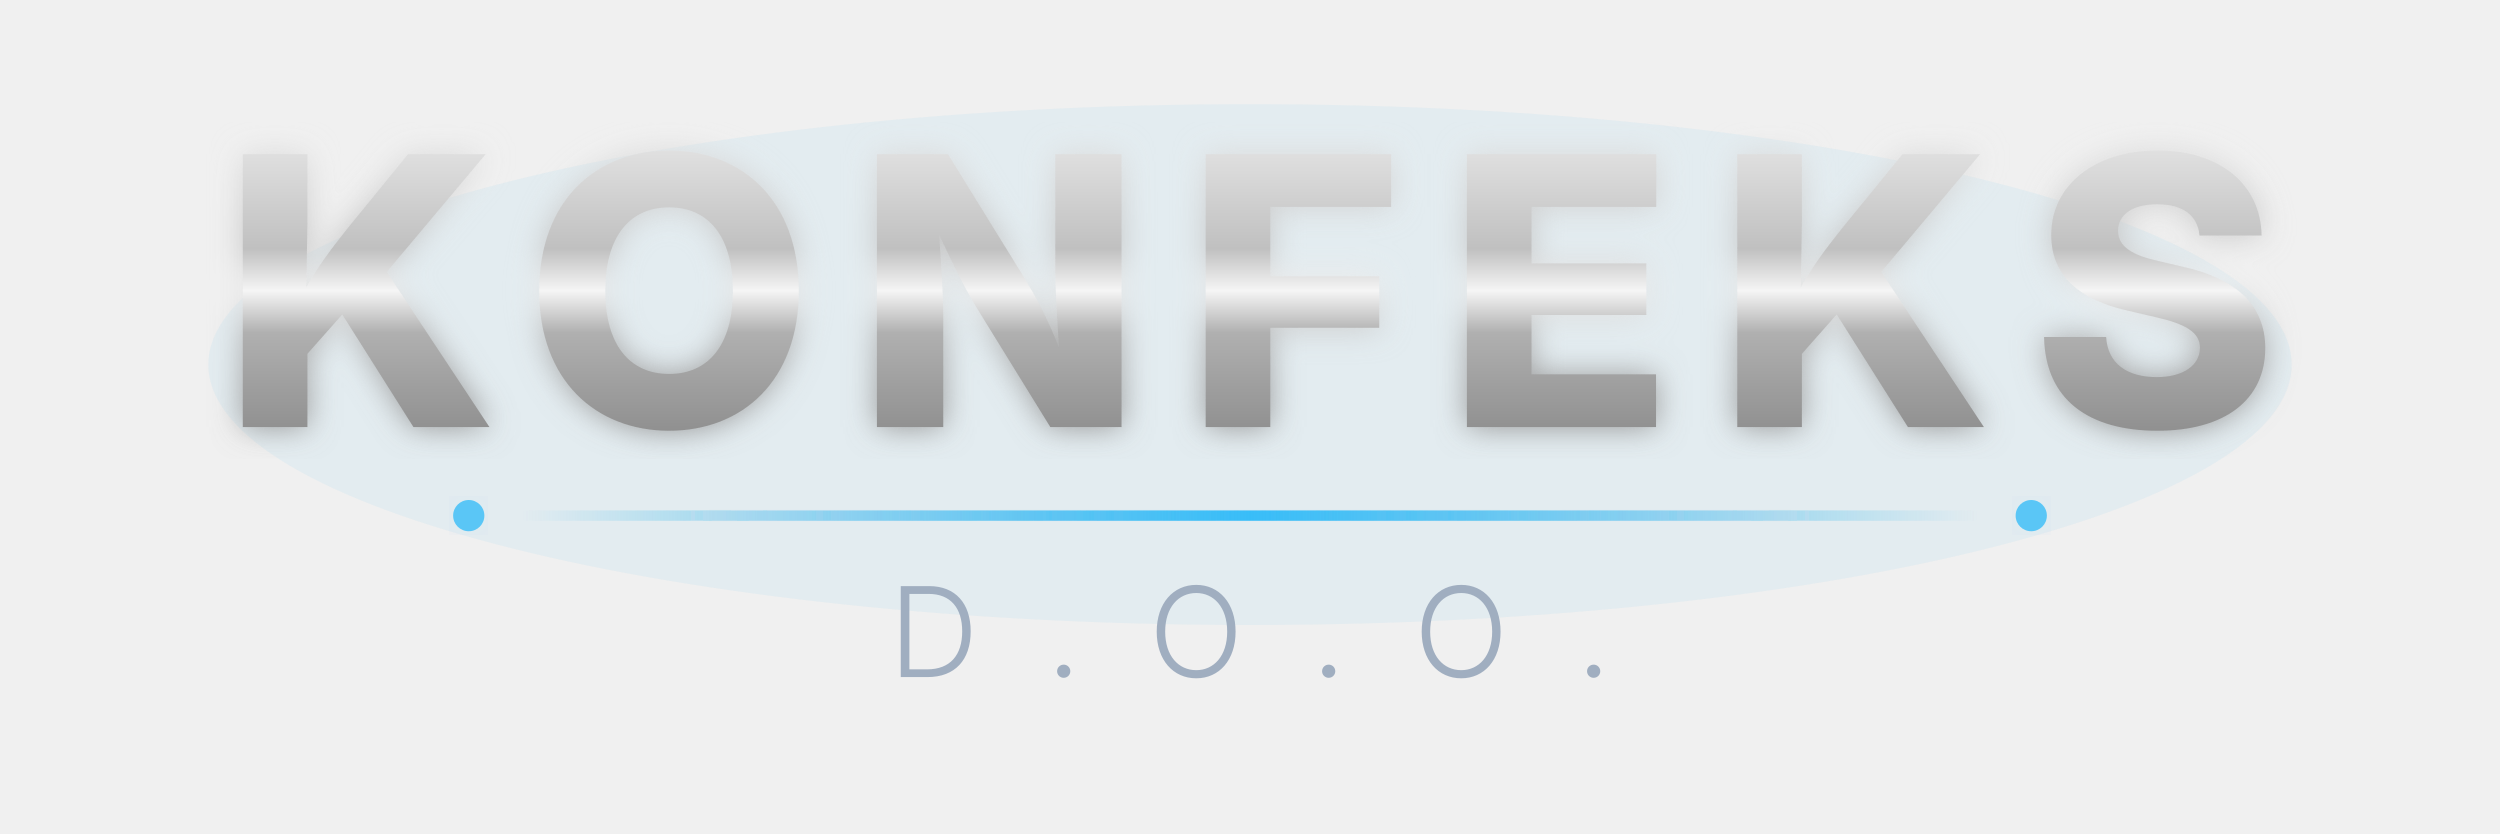
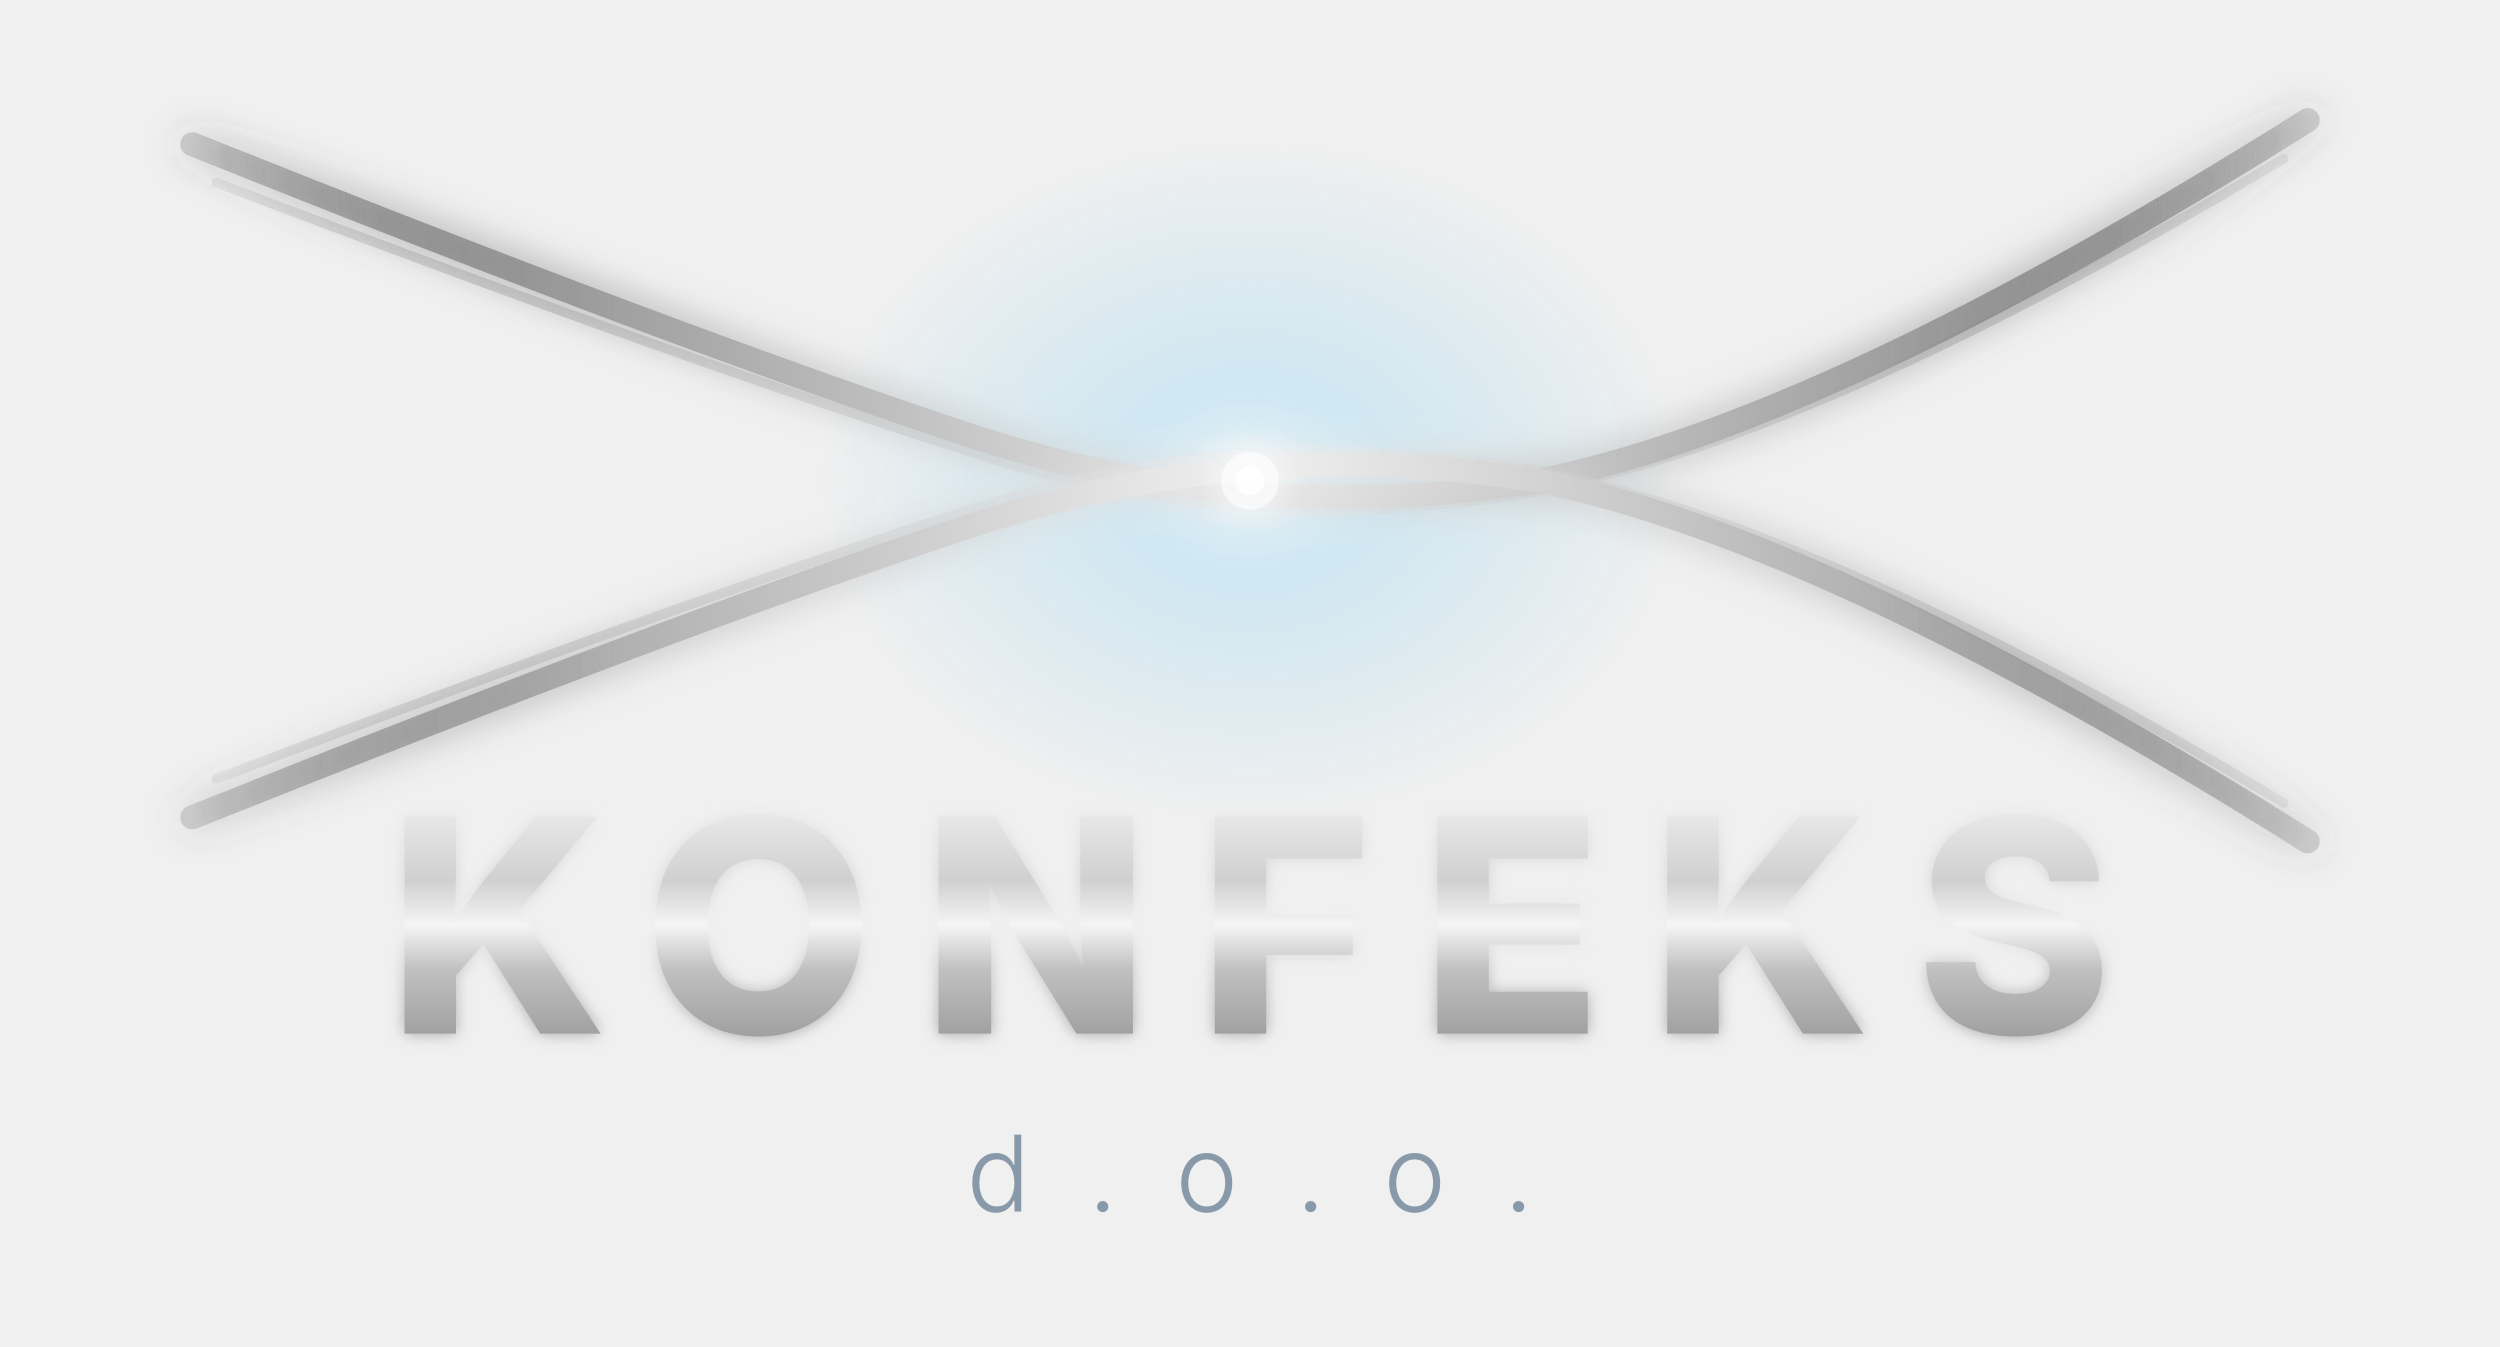
- <svg xmlns="http://www.w3.org/2000/svg" viewBox="0 0 480 160" width="480" height="160">
+ <svg xmlns="http://www.w3.org/2000/svg" viewBox="0 0 520 280" width="520" height="280">
  <defs>
-     <linearGradient id="metallic" x1="0%" y1="0%" x2="0%" y2="100%">
-       <stop offset="0%" style="stop-color:#e0e0e0" />
-       <stop offset="35%" style="stop-color:#c0c0c0" />
+     <linearGradient id="swoosh1Grad" x1="0%" y1="0%" x2="100%" y2="0%">
+       <stop offset="0%" style="stop-color:#404040; stop-opacity:0.2" />
+       <stop offset="20%" style="stop-color:#a0a0a0" />
+       <stop offset="50%" style="stop-color:#e8e8e8" />
+       <stop offset="80%" style="stop-color:#a0a0a0" />
+       <stop offset="100%" style="stop-color:#404040; stop-opacity:0.2" />
+     </linearGradient>
+     <linearGradient id="swoosh2Grad" x1="0%" y1="0%" x2="100%" y2="0%">
+       <stop offset="0%" style="stop-color:#505050; stop-opacity:0.2" />
+       <stop offset="20%" style="stop-color:#b0b0b0" />
+       <stop offset="50%" style="stop-color:#f0f0f0" />
+       <stop offset="80%" style="stop-color:#b0b0b0" />
+       <stop offset="100%" style="stop-color:#505050; stop-opacity:0.2" />
+     </linearGradient>
+     <linearGradient id="textMetal" x1="0%" y1="0%" x2="0%" y2="100%">
+       <stop offset="0%" style="stop-color:#e8e8e8" />
+       <stop offset="30%" style="stop-color:#d0d0d0" />
      <stop offset="50%" style="stop-color:#f5f5f5" />
-       <stop offset="65%" style="stop-color:#b0b0b0" />
-       <stop offset="100%" style="stop-color:#909090" />
+       <stop offset="70%" style="stop-color:#c0c0c0" />
+       <stop offset="100%" style="stop-color:#a0a0a0" />
    </linearGradient>
-     <linearGradient id="blueGlow" x1="0%" y1="0%" x2="100%" y2="0%">
-       <stop offset="0%" style="stop-color:#0ea5e9; stop-opacity:0" />
-       <stop offset="50%" style="stop-color:#38bdf8; stop-opacity:1" />
+     <radialGradient id="centerGlow" cx="50%" cy="50%" r="50%">
+       <stop offset="0%" style="stop-color:#ffffff; stop-opacity:0.5" />
+       <stop offset="40%" style="stop-color:#38bdf8; stop-opacity:0.15" />
      <stop offset="100%" style="stop-color:#0ea5e9; stop-opacity:0" />
-     </linearGradient>
-     <filter id="glow">
-       <feGaussianBlur stdDeviation="3" result="coloredBlur" />
+     </radialGradient>
+     <filter id="glow" x="-30%" y="-30%" width="160%" height="160%">
+       <feGaussianBlur stdDeviation="4" result="blur" />
      <feMerge>
-         <feMergeNode in="coloredBlur" />
+         <feMergeNode in="blur" />
        <feMergeNode in="SourceGraphic" />
      </feMerge>
    </filter>
-     <filter id="softGlow">
-       <feGaussianBlur stdDeviation="6" result="blur" />
+     <filter id="textGlow" x="-10%" y="-10%" width="120%" height="120%">
+       <feGaussianBlur stdDeviation="1.5" result="blur" />
      <feMerge>
        <feMergeNode in="blur" />
        <feMergeNode in="SourceGraphic" />
      </feMerge>
    </filter>
  </defs>
-   <ellipse cx="240" cy="70" rx="200" ry="50" fill="#0ea5e9" opacity="0.06" />
-   <text x="240" y="82" text-anchor="middle" font-family="'Inter', 'Montserrat', 'Arial', sans-serif" font-size="72" font-weight="800" fill="url(#metallic)" letter-spacing="8" filter="url(#glow)">
+   <ellipse cx="260" cy="100" rx="90" ry="70" fill="url(#centerGlow)" />
+   <path d="M 40,30 Q 140,70 200,90 Q 260,110 320,100 Q 380,88 480,25" fill="none" stroke="url(#swoosh1Grad)" stroke-width="5" stroke-linecap="round" filter="url(#glow)" />
+   <path d="M 45,38 Q 145,76 205,95 Q 260,112 315,103 Q 375,93 475,33" fill="none" stroke="url(#swoosh1Grad)" stroke-width="2" stroke-linecap="round" opacity="0.4" />
+   <path d="M 40,170 Q 140,130 200,110 Q 260,90 320,100 Q 380,112 480,175" fill="none" stroke="url(#swoosh2Grad)" stroke-width="5" stroke-linecap="round" filter="url(#glow)" />
+   <path d="M 45,162 Q 145,124 205,105 Q 260,88 315,97 Q 375,107 475,167" fill="none" stroke="url(#swoosh2Grad)" stroke-width="2" stroke-linecap="round" opacity="0.4" />
+   <circle cx="260" cy="100" r="6" fill="white" opacity="0.7" filter="url(#glow)" />
+   <circle cx="260" cy="100" r="3" fill="white" opacity="0.9" />
+   <text x="260" y="215" text-anchor="middle" font-family="'Inter', 'Montserrat', 'Arial', sans-serif" font-size="62" font-weight="800" fill="url(#textMetal)" letter-spacing="10" filter="url(#textGlow)">
    KONFEKS
  </text>
-   <rect x="100" y="98" width="280" height="2" rx="1" fill="url(#blueGlow)" filter="url(#softGlow)" />
-   <text x="240" y="130" text-anchor="middle" font-family="'Inter', 'Montserrat', 'Arial', sans-serif" font-size="24" font-weight="300" fill="#a0aec0" letter-spacing="14">
-     D.O.O.
+   <text x="260" y="252" text-anchor="middle" font-family="'Inter', 'Montserrat', 'Arial', sans-serif" font-size="22" font-weight="300" fill="#8899aa" letter-spacing="12">
+     d.o.o.
  </text>
-   <circle cx="90" cy="99" r="3" fill="#38bdf8" opacity="0.8" filter="url(#softGlow)" />
-   <circle cx="390" cy="99" r="3" fill="#38bdf8" opacity="0.8" filter="url(#softGlow)" />
</svg>
